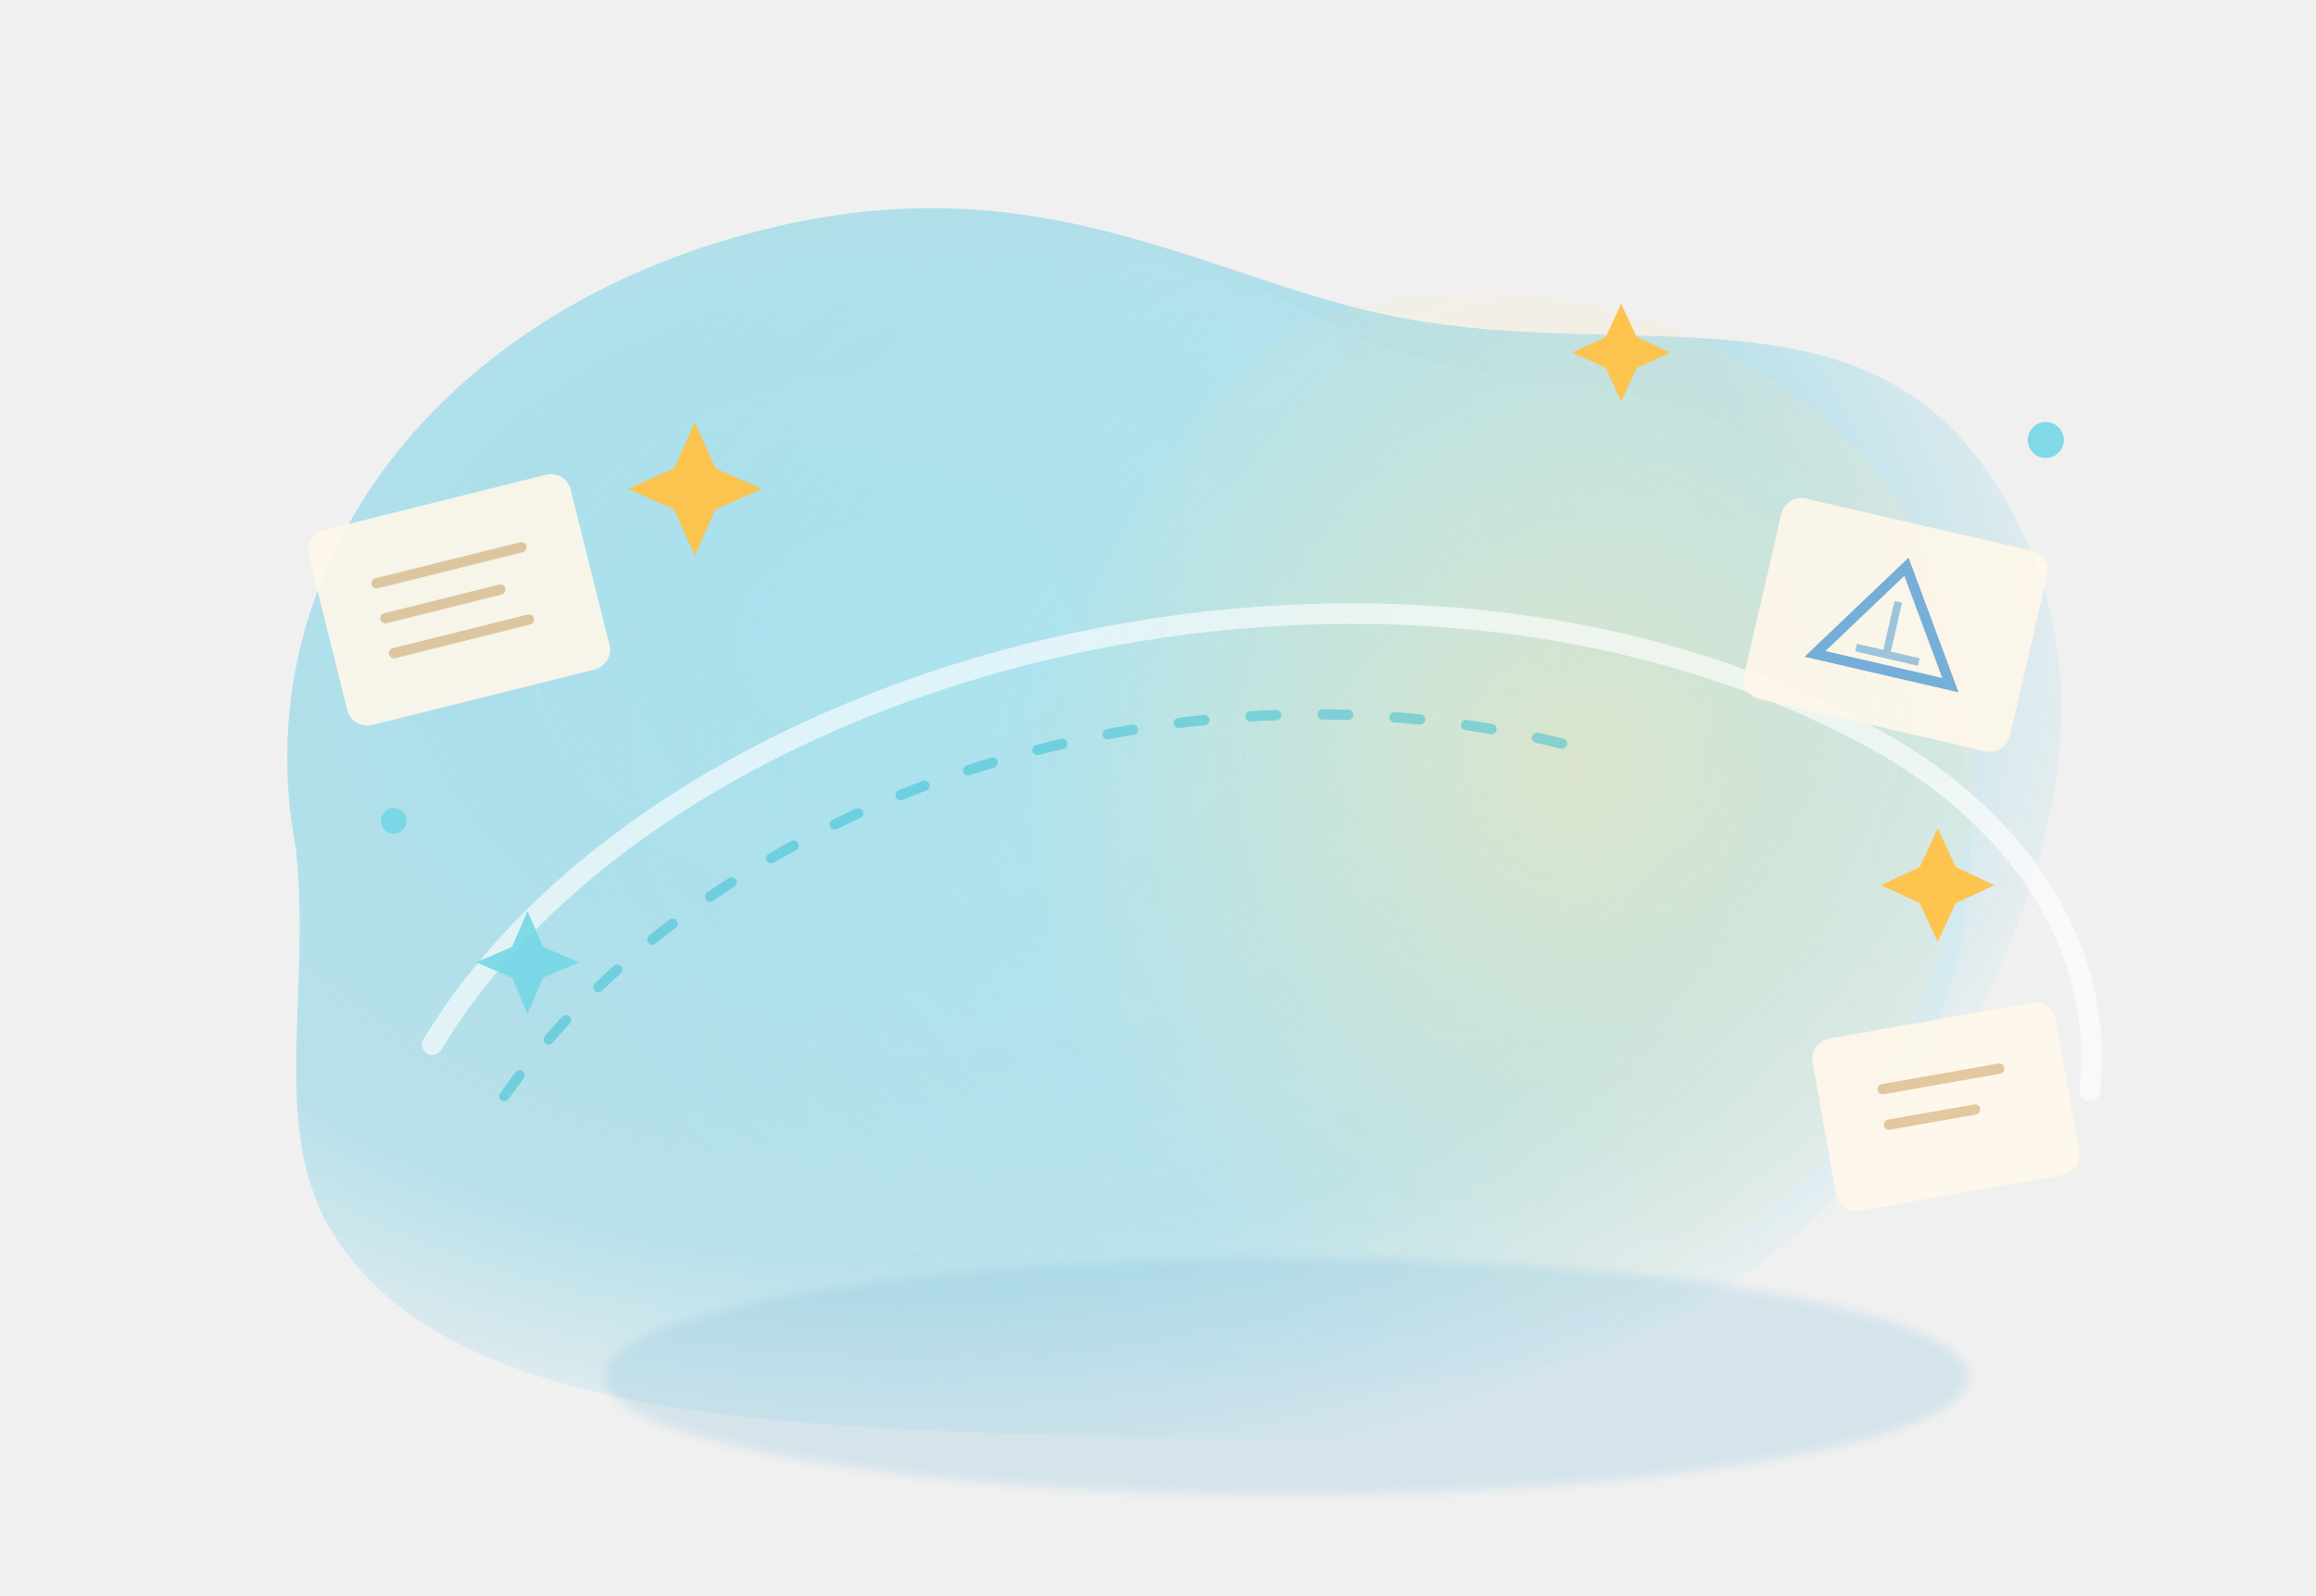
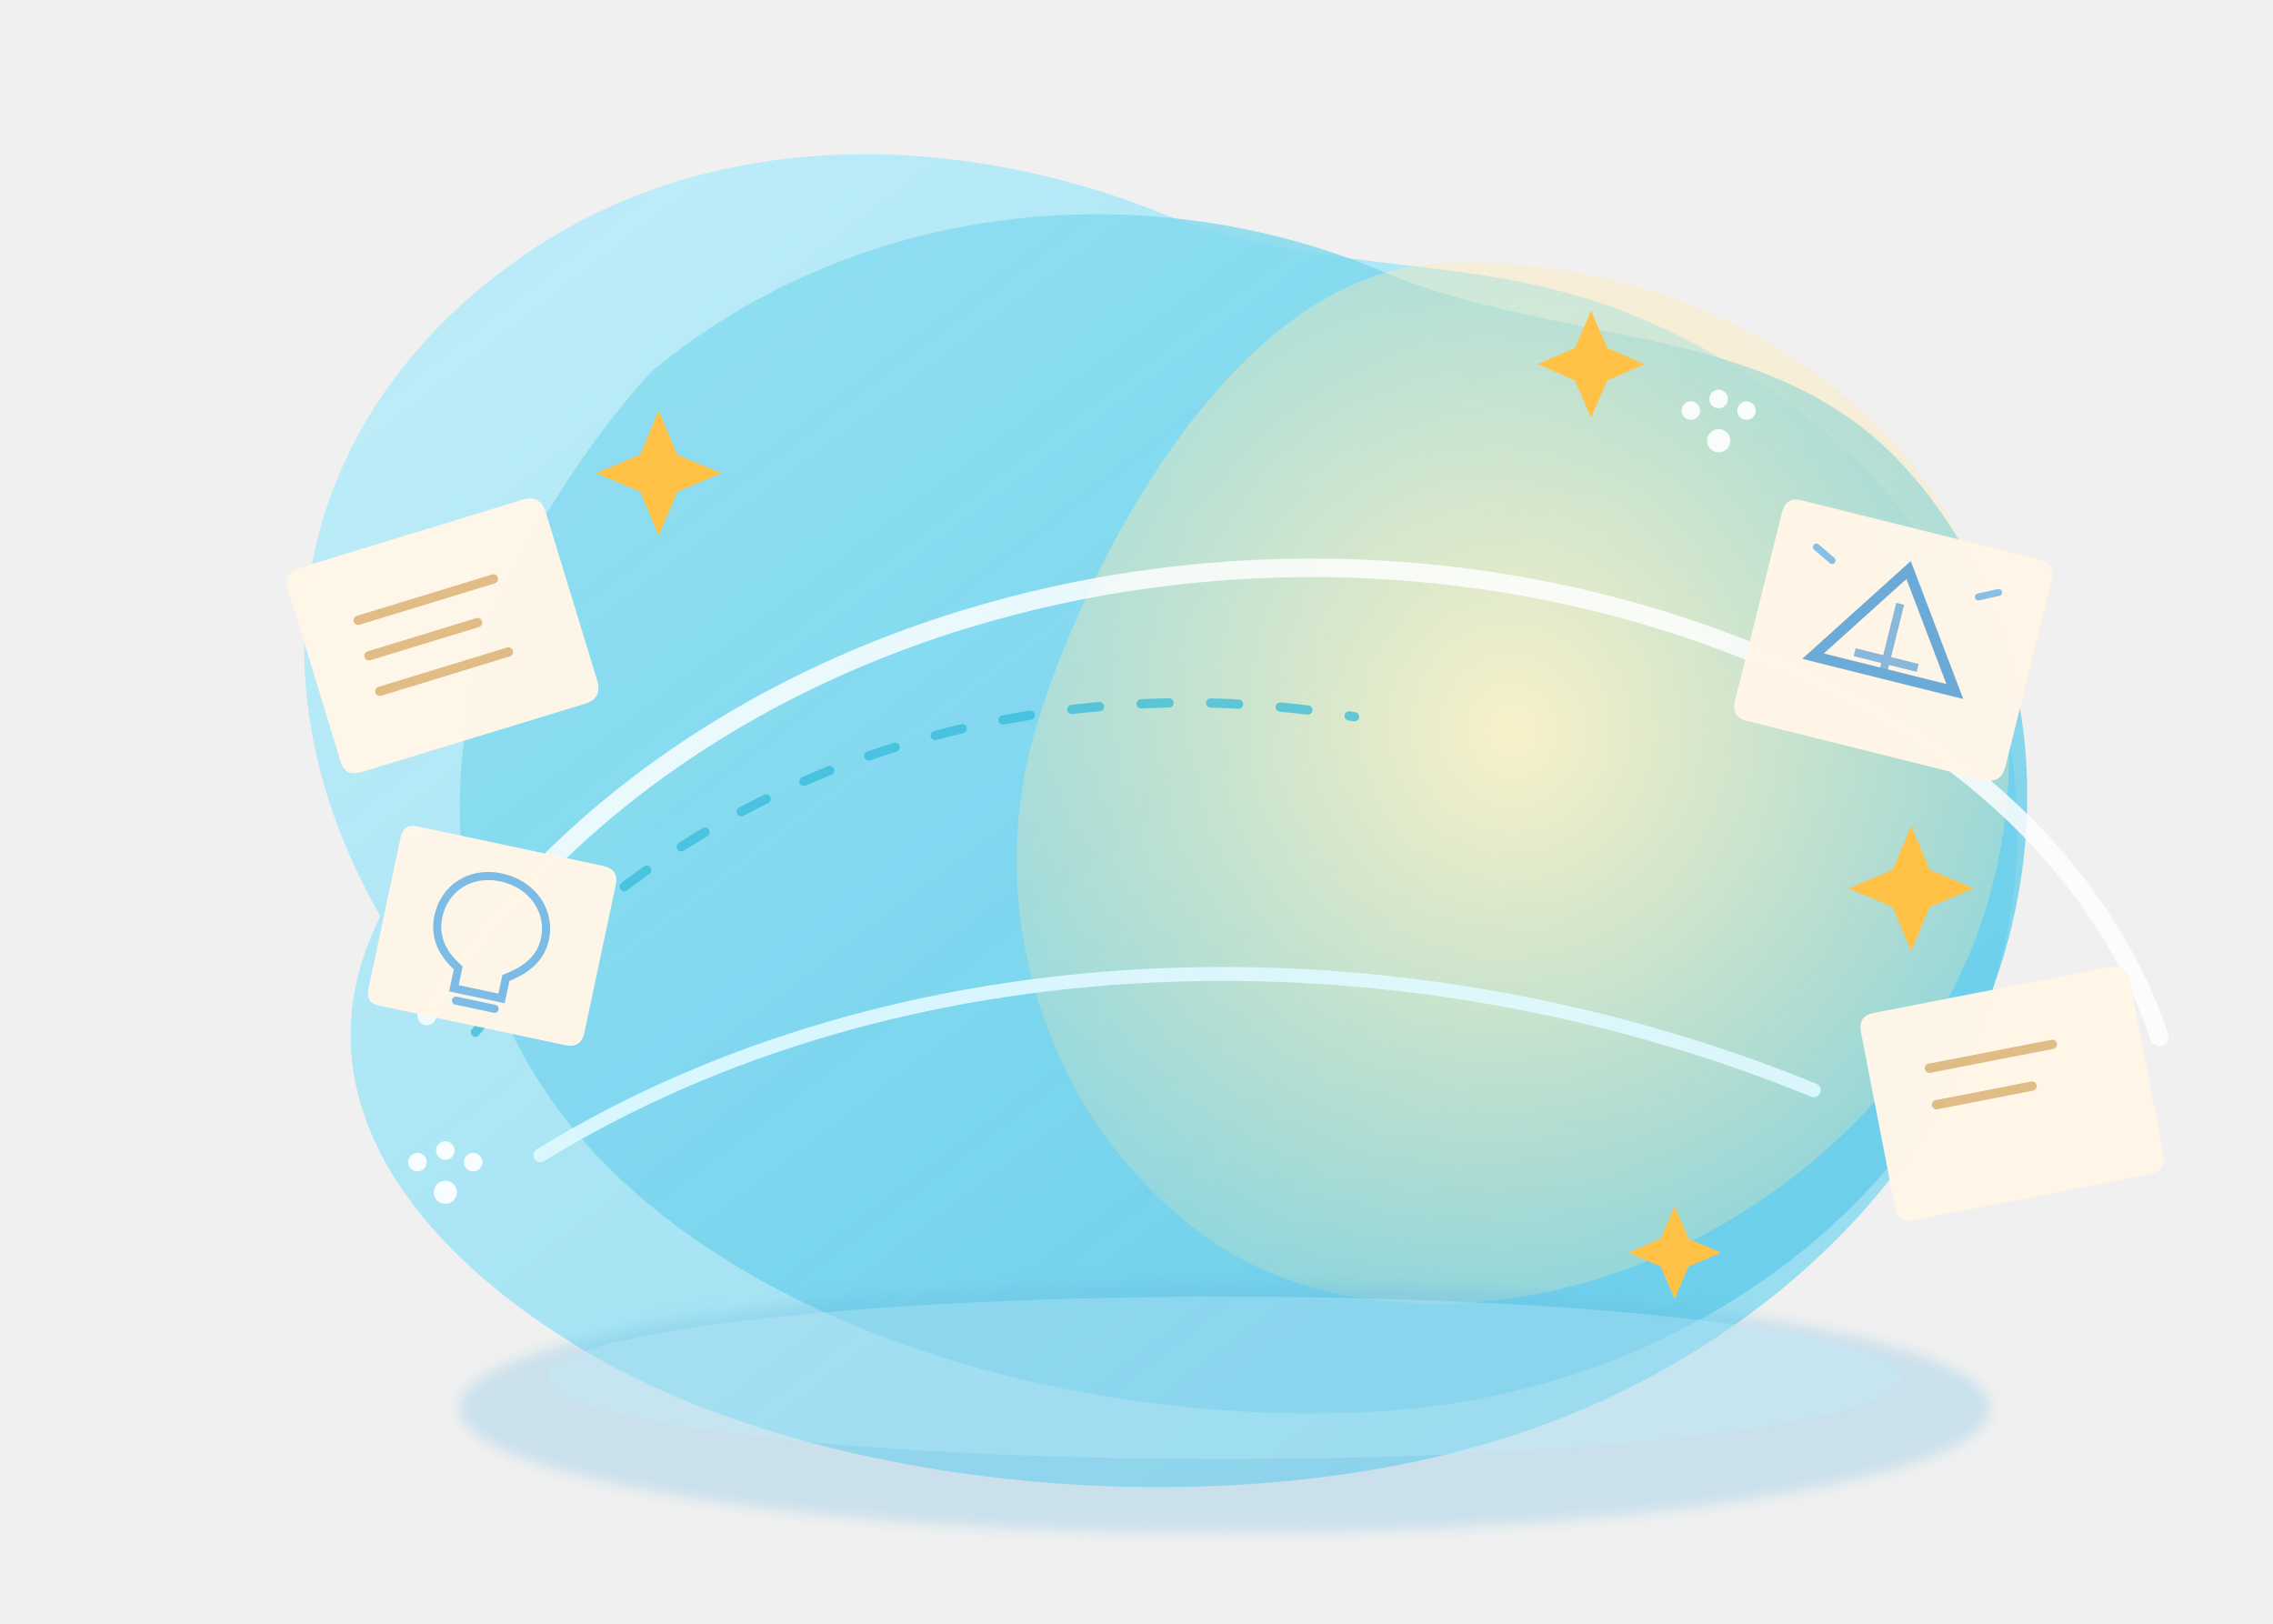
- <svg xmlns="http://www.w3.org/2000/svg" width="900" height="620" viewBox="0 0 900 620">
+ <svg xmlns="http://www.w3.org/2000/svg" width="980" height="700" viewBox="0 0 980 700">
  <defs>
-     <radialGradient id="blobA" cx="35%" cy="35%" r="70%">
-       <stop offset="0" stop-color="#79d7ea" stop-opacity=".62" />
-       <stop offset=".72" stop-color="#4fc3df" stop-opacity=".34" />
-       <stop offset="1" stop-color="#4fc3df" stop-opacity="0" />
-     </radialGradient>
-     <radialGradient id="blobB" cx="70%" cy="45%" r="62%">
-       <stop offset="0" stop-color="#b9e9f4" stop-opacity=".58" />
-       <stop offset="1" stop-color="#b9e9f4" stop-opacity="0" />
-     </radialGradient>
-     <radialGradient id="warm" cx="60%" cy="45%" r="58%">
-       <stop offset="0" stop-color="#ffe5a8" stop-opacity=".5" />
-       <stop offset="1" stop-color="#ffe5a8" stop-opacity="0" />
+     <linearGradient id="blueA" x1="0" y1="0" x2="1" y2="1">
+       <stop offset="0" stop-color="#bfeefa" stop-opacity=".96" />
+       <stop offset="1" stop-color="#86d8ee" stop-opacity=".88" />
+     </linearGradient>
+     <linearGradient id="blueB" x1="0" y1="0" x2="1" y2="1">
+       <stop offset="0" stop-color="#8ddff2" stop-opacity=".92" />
+       <stop offset="1" stop-color="#58c7e7" stop-opacity=".82" />
+     </linearGradient>
+     <radialGradient id="warm" cx="50%" cy="45%" r="60%">
+       <stop offset="0" stop-color="#fff3c8" stop-opacity=".95" />
+       <stop offset="1" stop-color="#ffe7a7" stop-opacity=".18" />
    </radialGradient>
    <filter id="soft">
-       <feGaussianBlur stdDeviation="2" />
+       <feGaussianBlur stdDeviation="3" />
    </filter>
  </defs>
-   <path d="M115 330C95 225 165 125 290 91c110-30 174 15 247 31 91 20 181-13 233 58 63 87 17 187-24 255-56 93-149 130-268 125-145-6-301 1-350-83-23-40-7-91-13-147Z" fill="url(#blobA)" />
-   <path d="M259 98c109-36 201-2 261 29 58 30 120 13 171 49 73 52 95 155 55 239-39 82-126 128-224 122-110-6-223 6-305-51-75-52-91-154-49-235 22-43 49-114 91-153Z" fill="url(#blobB)" />
-   <path d="M520 121c86-25 174 14 215 70 45 60 37 147 6 210-31 64-93 111-172 120-55 6-108-14-142-51-49-54-58-137-22-202 28-51 57-130 115-147Z" fill="url(#warm)" />
-   <path d="M168 406c90-149 369-223 560-119 62 34 90 87 84 137" fill="none" stroke="#fff" stroke-opacity=".62" stroke-width="8" stroke-linecap="round" />
-   <path d="M196 426c83-118 267-179 426-133" fill="none" stroke="#22b8cf" stroke-opacity=".45" stroke-width="4" stroke-dasharray="10 18" stroke-linecap="round" />
-   <g opacity=".9">
-     <g transform="translate(118 208) rotate(-14)">
-       <rect x="0" y="0" width="105" height="78" rx="8" fill="#fff7ea" />
-       <path d="M23 25h58M23 39h46M23 53h54" stroke="#d3a86a" stroke-width="4" stroke-linecap="round" opacity=".65" />
+   <path d="M164 395C105 292 126 181 223 112c83-59 191-55 278-20 70 28 133 16 201 43 113 46 183 146 165 258-17 108-112 196-225 229-120 36-294 21-397-44-70-44-118-109-81-183Z" fill="url(#blueA)" />
+   <path d="M281 160c91-75 215-85 315-43 78 33 166 21 224 83 65 70 71 180 20 267-51 86-150 139-257 142-115 4-245-31-320-105-76-75-83-189-32-275 15-25 30-47 50-69Z" fill="url(#blueB)" opacity=".92" />
+   <path d="M616 114c88-7 176 36 218 99 42 65 42 153 5 219-35 63-103 112-177 126-49 9-101 4-141-24-68-48-98-138-75-218 19-66 82-194 170-202Z" fill="url(#warm)" />
+   <path d="M184 438C300 250 585 188 800 302c66 35 112 88 131 145" fill="none" stroke="#fff" stroke-opacity=".82" stroke-width="8" stroke-linecap="round" />
+   <path d="M233 498C386 404 598 395 782 470" fill="none" stroke="#dff8ff" stroke-opacity=".92" stroke-width="6" stroke-linecap="round" />
+   <path d="M205 445c89-112 236-160 379-136" fill="none" stroke="#32bad8" stroke-opacity=".72" stroke-width="4" stroke-dasharray="12 18" stroke-linecap="round" />
+   <g opacity=".98">
+     <g transform="translate(122 247) rotate(-17)">
+       <path d="M0 7Q0 0 7 0h101q8 0 8 8v76q0 8-8 8H7q-7 0-7-7Z" fill="#fff6e8" />
+       <path d="M25 29h61M25 45h49M25 61h58" stroke="#d9aa68" stroke-width="4" stroke-linecap="round" opacity=".78" />
    </g>
-     <g transform="translate(694 192) rotate(13)">
-       <rect x="0" y="0" width="106" height="80" rx="8" fill="#fff7ea" />
-       <path d="M52 17 79 58H25Z" fill="none" stroke="#6ba9d7" stroke-width="4" />
-       <path d="M40 52h25M52 31v22" stroke="#6ba9d7" stroke-width="3" opacity=".7" />
+     <g transform="translate(770 214) rotate(14)">
+       <path d="M0 7Q0 0 7 0h105q8 0 8 8v82q0 8-8 8H7q-7 0-7-7Z" fill="#fff6e8" />
+       <path d="M59 18 91 64H28Z" fill="none" stroke="#6aa9d7" stroke-width="4.5" />
+       <path d="M45 58h28M59 33v29" stroke="#6aa9d7" stroke-width="3.5" opacity=".8" />
+       <path d="M18 18l8 4M99 18l-8 4" stroke="#87bfe4" stroke-width="3" stroke-linecap="round" />
    </g>
-     <g transform="translate(703 405) rotate(-10)">
-       <rect x="0" y="0" width="96" height="68" rx="8" fill="#fff7ea" />
-       <path d="M25 23h46M25 37h34" stroke="#d3a86a" stroke-width="4" stroke-linecap="round" opacity=".65" />
+     <g transform="translate(801 438) rotate(-11)">
+       <path d="M0 7Q0 0 7 0h103q8 0 8 8v75q0 8-8 8H7q-7 0-7-7Z" fill="#fff6e8" />
+       <path d="M26 28h54M26 44h42" stroke="#d9aa68" stroke-width="4" stroke-linecap="round" opacity=".78" />
+     </g>
+     <g transform="translate(174 355) rotate(12)">
+       <path d="M0 6Q0 0 6 0h82q7 0 7 7v65q0 7-7 7H6q-6 0-6-6Z" fill="#fff6e8" />
+       <path d="M46 14c14 0 24 10 24 22 0 10-7 16-13 20v9H36v-9c-7-4-13-10-13-20 0-12 9-22 23-22Z" fill="none" stroke="#7bbbe6" stroke-width="3.5" />
+       <path d="M38 70h17" stroke="#7bbbe6" stroke-width="3.5" stroke-linecap="round" />
    </g>
  </g>
-   <g fill="#ffc247" opacity=".95">
-     <path d="M270 164l8 18 18 8-18 8-8 18-8-18-18-8 18-8Z" />
-     <path d="M753 322l7 15 15 7-15 7-7 15-7-15-15-7 15-7Z" />
-     <path d="M630 118l6 13 13 6-13 6-6 13-6-13-13-6 13-6Z" />
+   <g fill="#ffc247">
+     <path d="M284 177l8 19 19 8-19 8-8 19-8-19-19-8 19-8Z" />
+     <path d="M824 356l8 19 19 8-19 8-8 19-8-19-19-8 19-8Z" />
+     <path d="M686 134l7 16 16 7-16 7-7 16-7-16-16-7 16-7Z" />
+     <path d="M722 520l6 14 14 6-14 6-6 14-6-14-14-6 14-6Z" />
  </g>
-   <g fill="#74d7e6" opacity=".9">
-     <path d="M205 354l6 14 14 6-14 6-6 14-6-14-14-6 14-6Z" />
-     <circle cx="795" cy="171" r="7" />
-     <circle cx="153" cy="319" r="5" />
+   <g fill="#ffffff" opacity=".9">
+     <circle cx="192" cy="514" r="5" />
+     <circle cx="192" cy="496" r="4" />
+     <circle cx="180" cy="501" r="4" />
+     <circle cx="204" cy="501" r="4" />
+     <circle cx="741" cy="190" r="5" />
+     <circle cx="741" cy="172" r="4" />
+     <circle cx="729" cy="177" r="4" />
+     <circle cx="753" cy="177" r="4" />
  </g>
-   <ellipse cx="500" cy="535" rx="265" ry="46" fill="#76b9dc" opacity=".22" filter="url(#soft)" />
+   <ellipse cx="528" cy="607" rx="330" ry="54" fill="#68b8df" opacity=".28" filter="url(#soft)" />
+   <ellipse cx="528" cy="594" rx="292" ry="35" fill="#bfeefa" opacity=".34" />
</svg>
